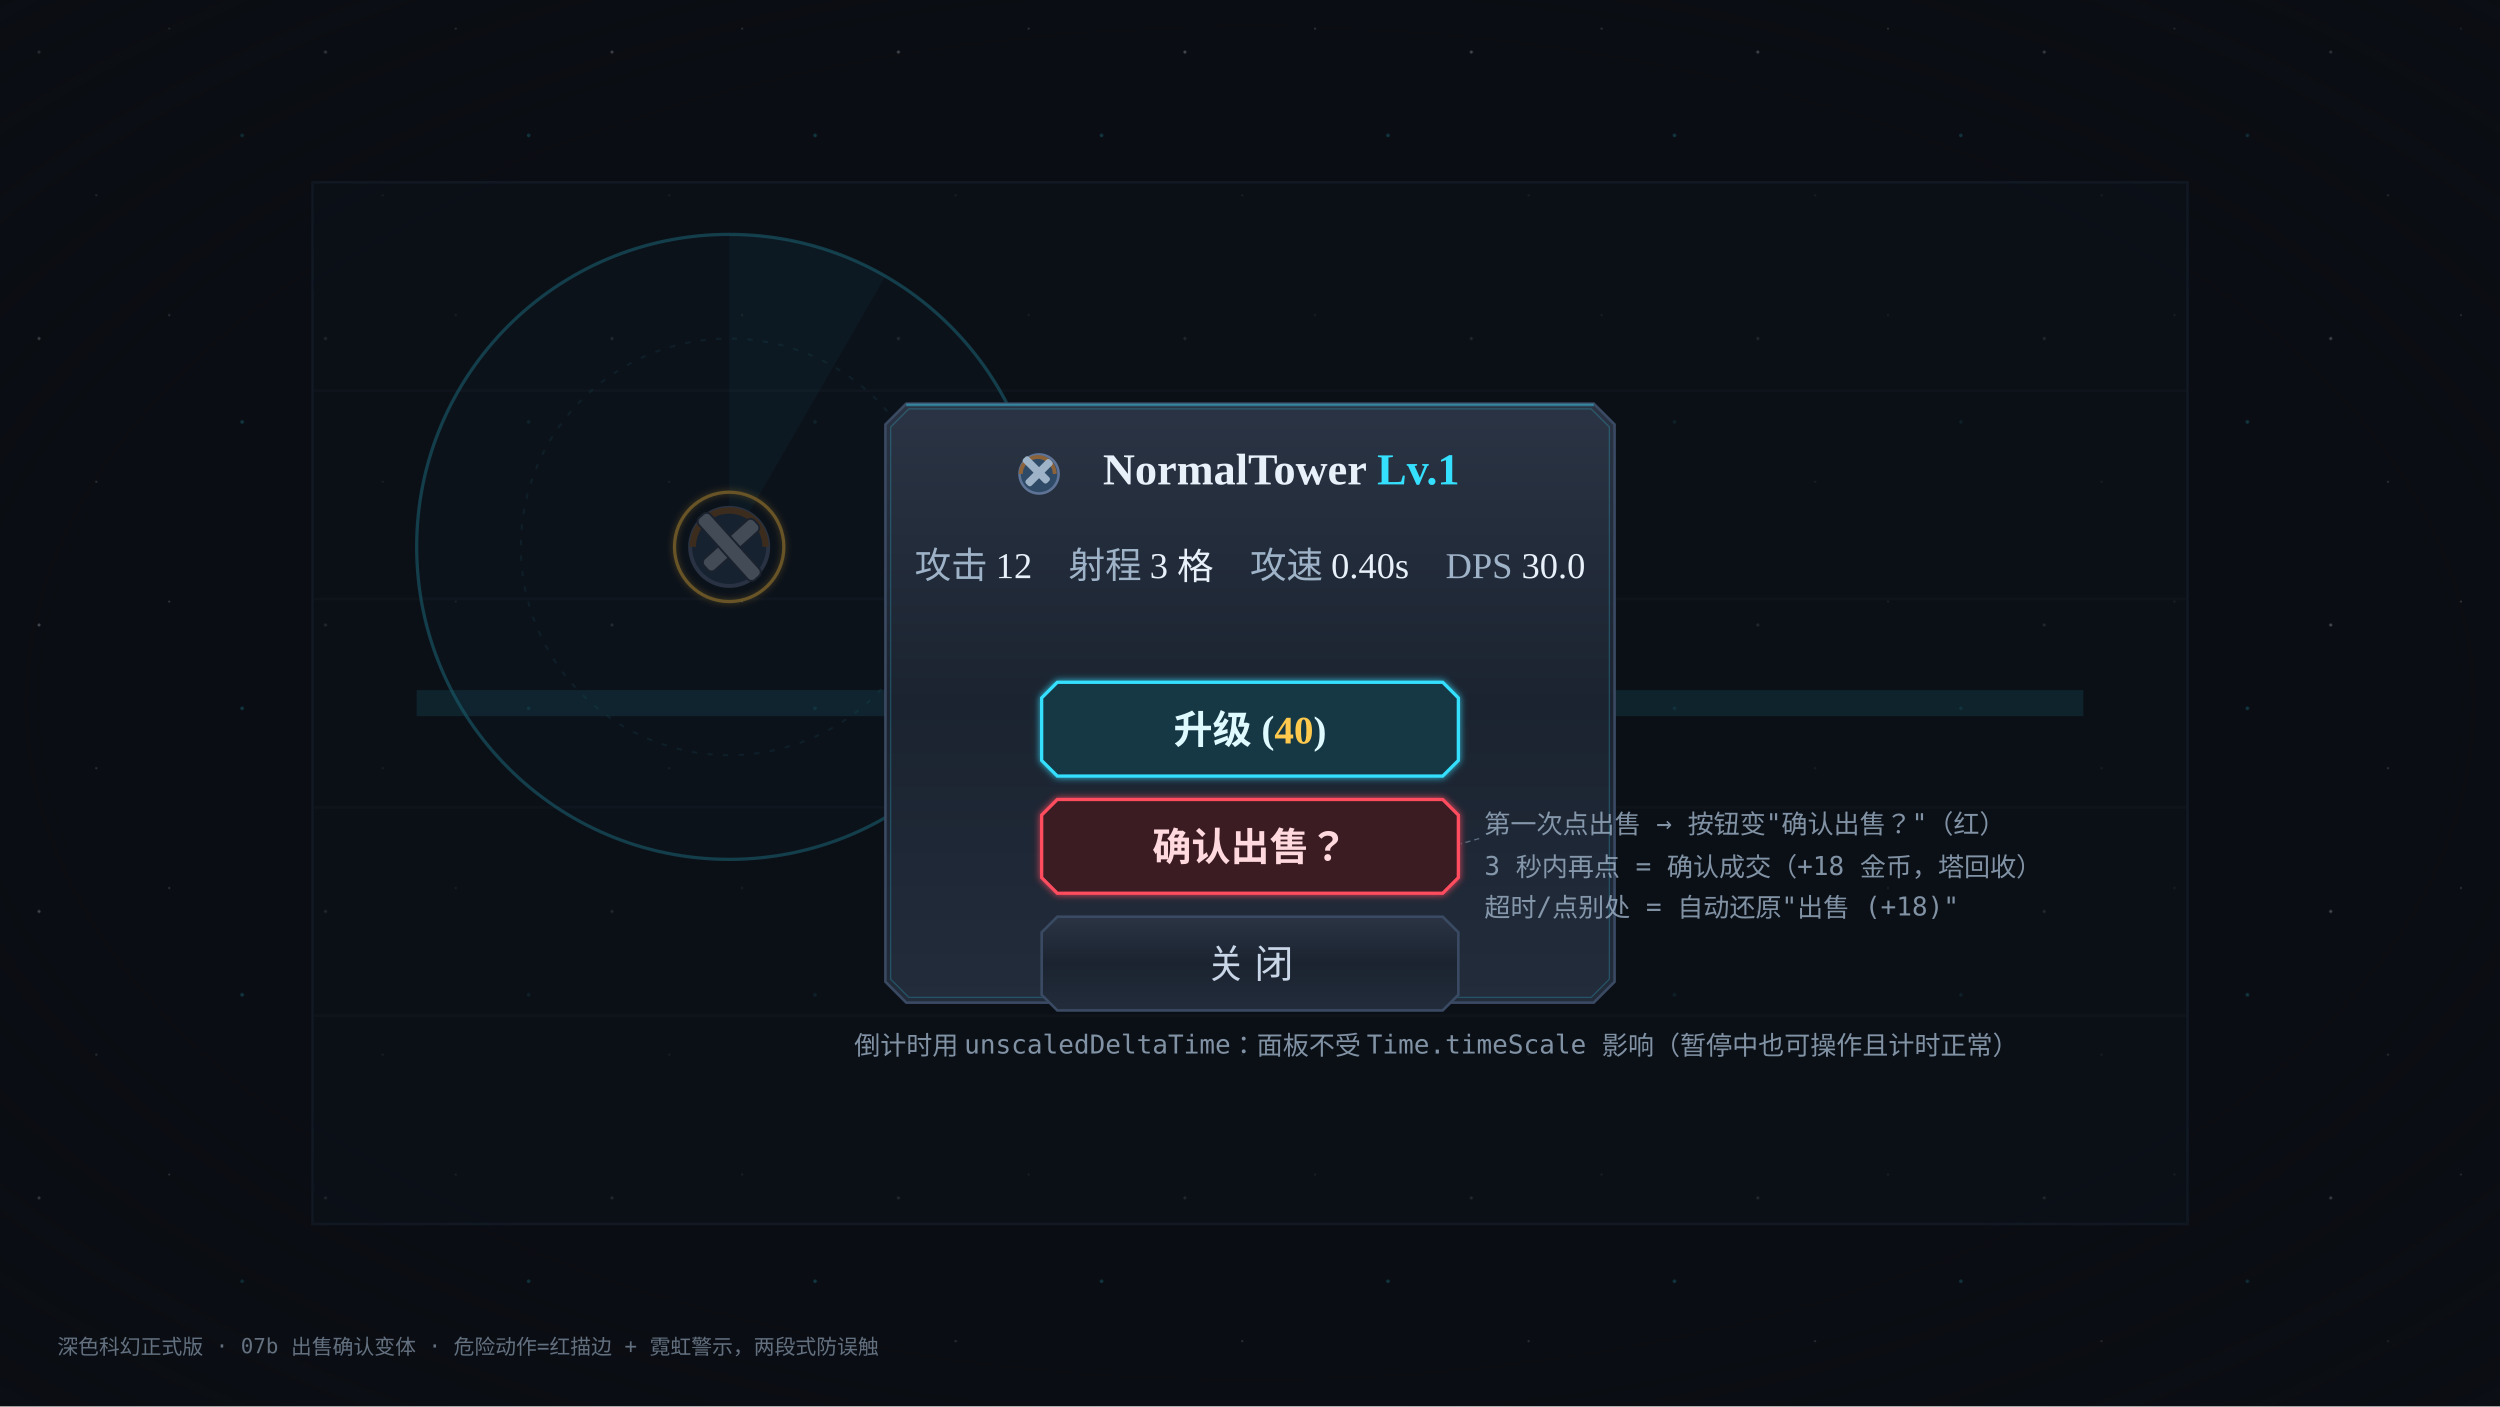
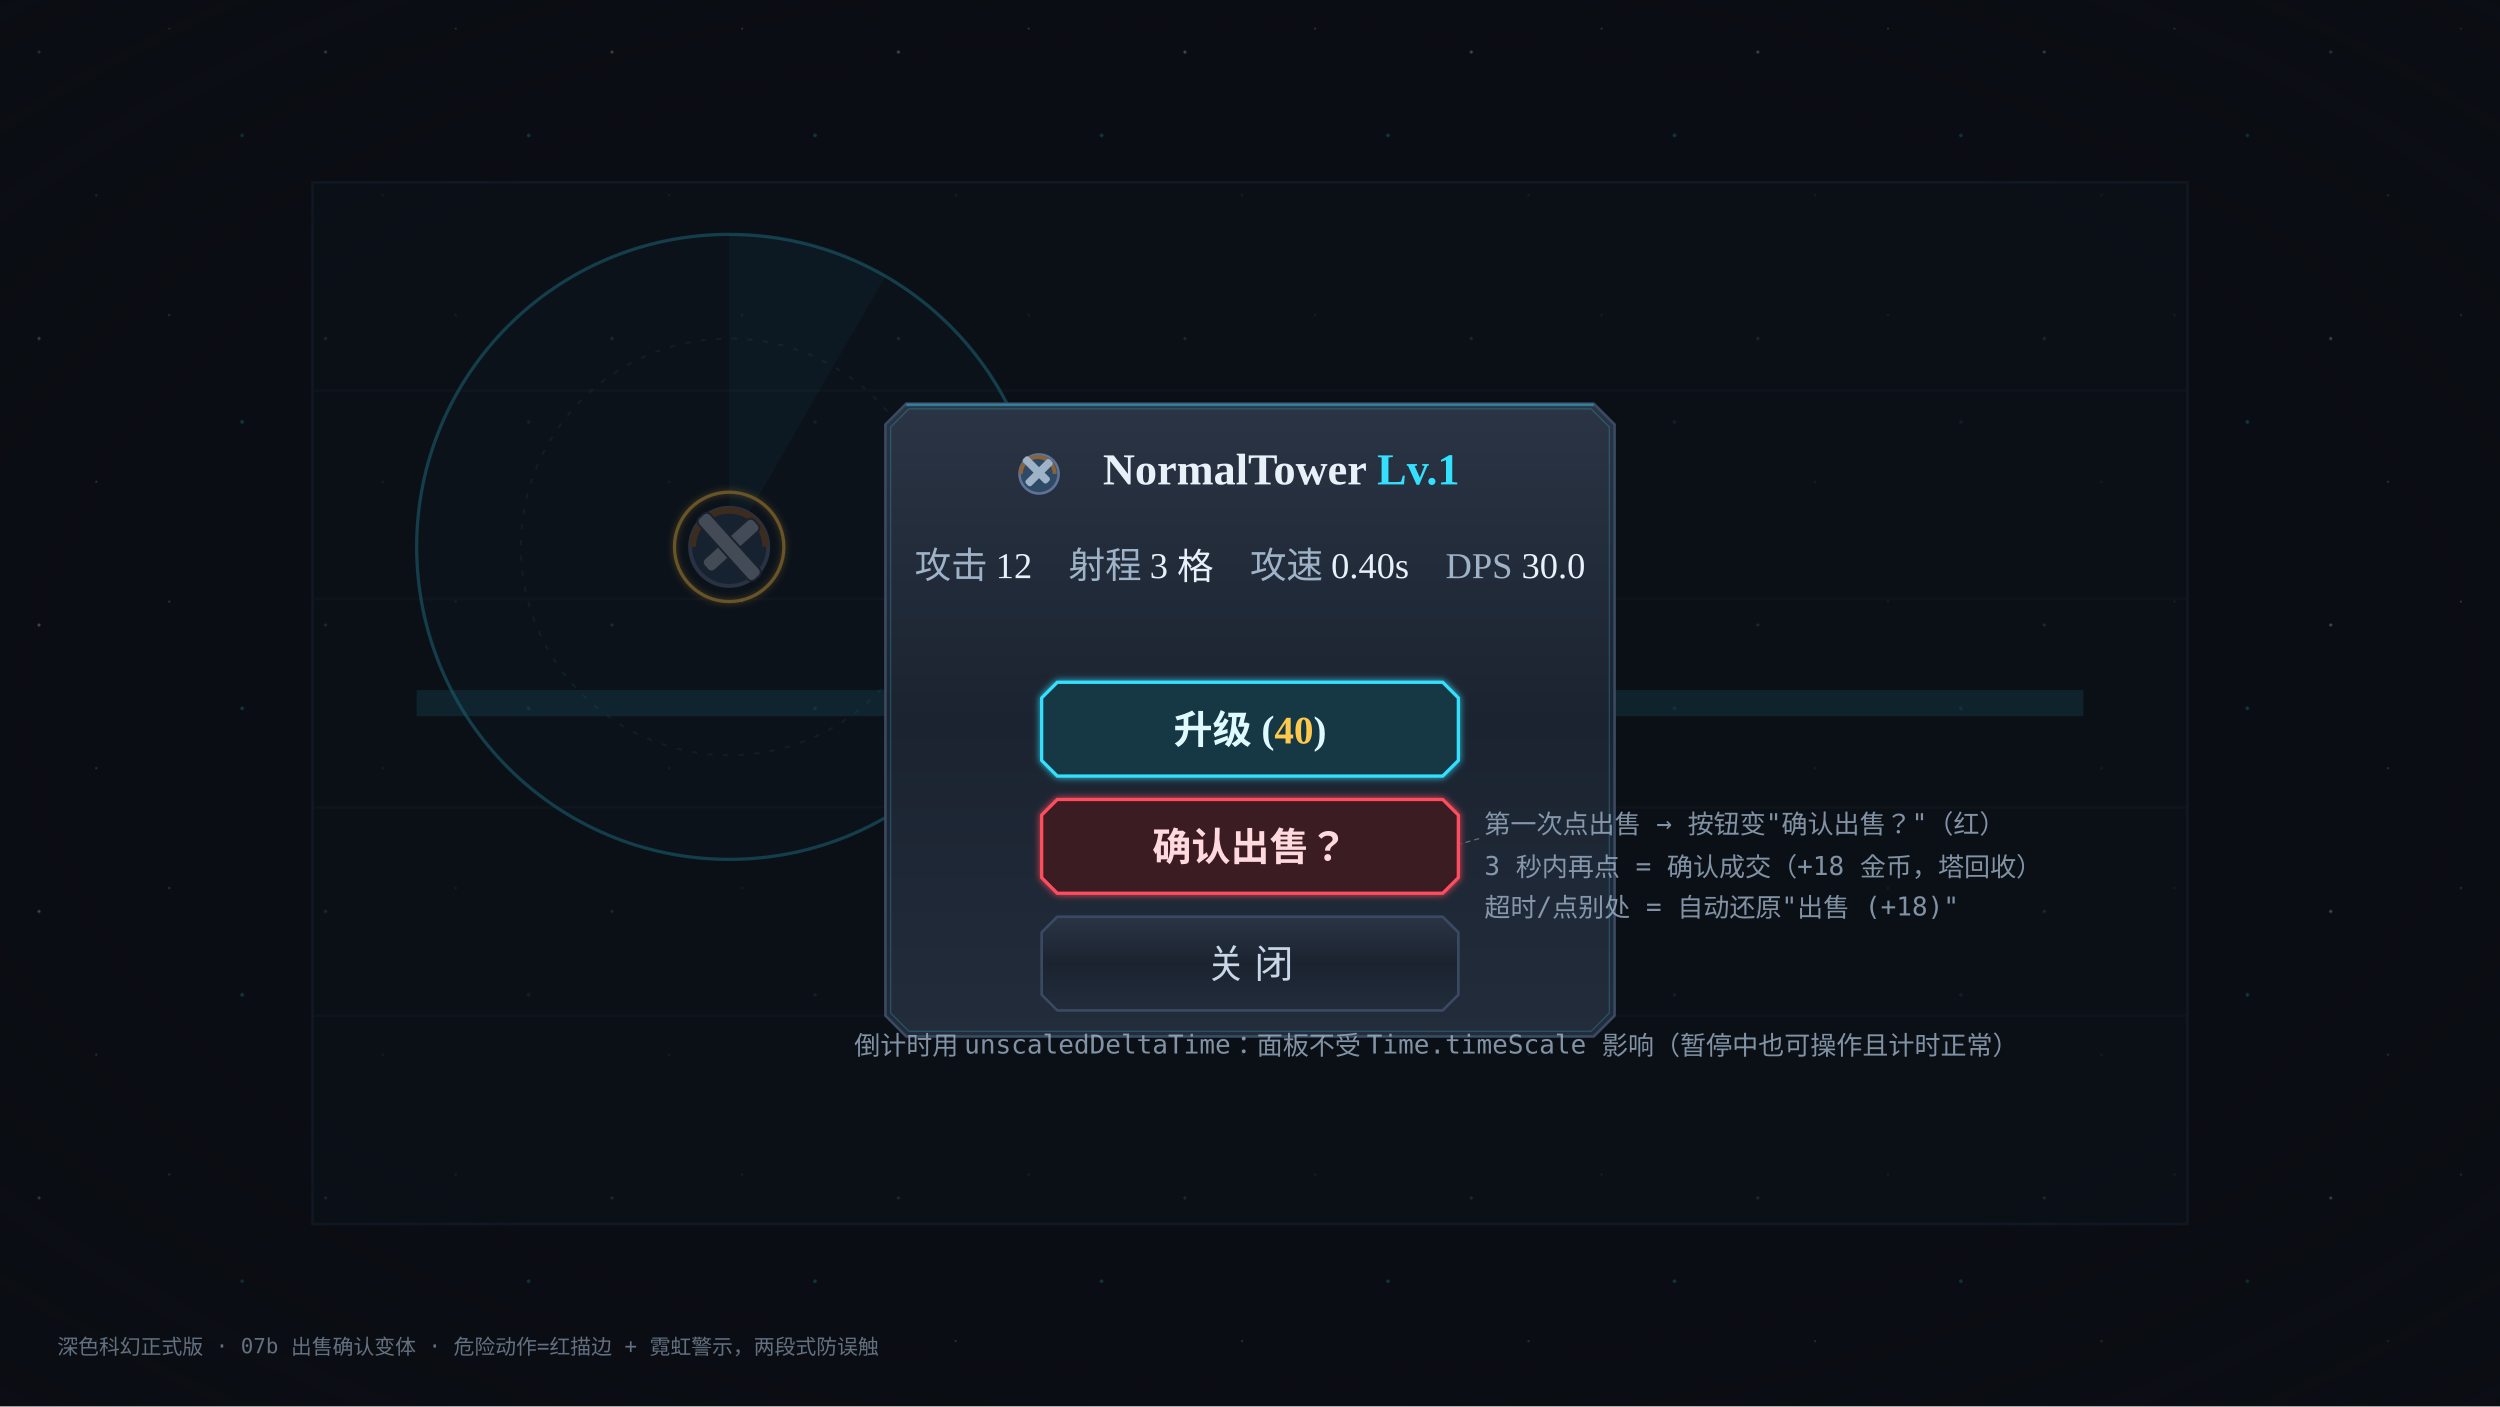
<svg xmlns="http://www.w3.org/2000/svg" viewBox="0 0 1920 1080" width="1920" height="1080">
  <defs>
    <linearGradient id="ds-panel" x1="0" y1="0" x2="0" y2="1">
      <stop offset="0" stop-color="#2A3444" />
      <stop offset="0.5" stop-color="#1B2330" />
      <stop offset="1" stop-color="#222C3B" />
    </linearGradient>
    <radialGradient id="ds-vig" cx="0.5" cy="0.5" r="0.75">
      <stop offset="0.62" stop-color="#0B0E14" stop-opacity="0" />
      <stop offset="1" stop-color="#0B0E14" stop-opacity="0.66" />
    </radialGradient>
    <filter id="ds-neon" x="-60%" y="-60%" width="220%" height="220%">
      <feDropShadow dx="0" dy="0" stdDeviation="3" flood-color="#35E0FF" flood-opacity="0.85" />
    </filter>
    <filter id="ds-neon-gold" x="-60%" y="-60%" width="220%" height="220%">
      <feDropShadow dx="0" dy="0" stdDeviation="2.5" flood-color="#FFC94D" flood-opacity="0.75" />
    </filter>
    <filter id="ds-neon-red" x="-60%" y="-60%" width="220%" height="220%">
      <feDropShadow dx="0" dy="0" stdDeviation="3" flood-color="#FF4D5E" flood-opacity="0.85" />
    </filter>
    <pattern id="ds-stars" width="220" height="220" patternUnits="userSpaceOnUse">
      <circle cx="30" cy="40" r="1.2" fill="#E8F0FA" fill-opacity="0.4" />
      <circle cx="130" cy="22" r="0.8" fill="#E8F0FA" fill-opacity="0.28" />
      <circle cx="186" cy="104" r="1.4" fill="#35E0FF" fill-opacity="0.3" />
      <circle cx="74" cy="150" r="0.9" fill="#E8F0FA" fill-opacity="0.22" />
    </pattern>
  </defs>
  <rect width="1920" height="1080" fill="#10141D" />
  <rect width="1920" height="1080" fill="url(#ds-stars)" />
  <g opacity="0.6">
    <rect x="240" y="140" width="1440" height="800" fill="#131A26" />
    <path d="M240 300H1680M240 460H1680M240 620H1680M240 780H1680" stroke="#1C2532" stroke-width="2" />
    <rect x="240" y="140" width="1440" height="800" fill="none" stroke="#233246" stroke-width="2" />
    <path d="M320 540 H1600" stroke="#35E0FF" stroke-opacity="0.25" stroke-width="20" />
    <circle cx="560" cy="420" r="240" fill="#35E0FF" fill-opacity="0.04" />
    <circle cx="560" cy="420" r="240" fill="none" stroke="#35E0FF" stroke-opacity="0.6" stroke-width="2.5" />
    <circle cx="560" cy="420" r="160" fill="none" stroke="#35E0FF" stroke-opacity="0.18" stroke-width="1.5" stroke-dasharray="4 8" />
    <path d="M560 420 L560 180 A240 240 0 0 1 680 212 Z" fill="#35E0FF" fill-opacity="0.10" />
    <circle cx="560" cy="420" r="30" fill="#2E4A66" stroke="#5E7396" stroke-width="3" />
    <path d="M532 420 a28 28 0 0 1 56 0" fill="none" stroke="#8C6239" stroke-width="5" />
    <g transform="rotate(48 560 420)">
      <rect x="554" y="392" width="12" height="52" rx="4" fill="#9FB3C8" stroke="#3A4A63" stroke-width="1.5" />
      <rect x="528" y="414" width="64" height="12" rx="4" fill="#9FB3C8" stroke="#3A4A63" stroke-width="1.5" />
    </g>
    <circle cx="560" cy="420" r="42" fill="none" stroke="#FFC94D" stroke-width="2.5" filter="url(#ds-neon-gold)" />
  </g>
  <rect width="1920" height="1080" fill="#000000" fill-opacity="0.35" />
  <rect width="1920" height="1080" fill="url(#ds-vig)" />
-   <polygon points="680,326 696,310 1224,310 1240,326 1240,754 1224,770 696,770 680,754" fill="url(#ds-panel)" stroke="#3A4A63" stroke-width="2" />
-   <polygon points="684,328 698,314 1222,314 1236,328 1236,752 1222,766 698,766 684,752" fill="none" stroke="#35E0FF" stroke-opacity="0.22" stroke-width="1" />
+   <polygon points="680,326 696,310 1224,310 1240,326 1240,780 1224,796 696,796 680,780" fill="url(#ds-panel)" stroke="#3A4A63" stroke-width="2" />
+   <polygon points="684,328 698,314 1222,314 1236,328 1236,778 1222,792 698,792 684,778" fill="none" stroke="#35E0FF" stroke-opacity="0.22" stroke-width="1" />
  <path d="M696 311 H1224" stroke="#35E0FF" stroke-opacity="0.4" stroke-width="2" />
  <g>
    <circle cx="798" cy="364" r="15" fill="#2E4A66" stroke="#5E7396" stroke-width="2" />
    <path d="M784 364 a13 13 0 0 1 26 0" fill="none" stroke="#8C6239" stroke-width="3" />
    <g transform="rotate(45 798 363)">
      <rect x="795" y="350" width="6" height="26" rx="2" fill="#9FB3C8" />
      <rect x="782" y="360" width="26" height="6" rx="2" fill="#9FB3C8" />
    </g>
  </g>
  <text x="984" y="372" font-size="34" fill="#E8F0FA" font-weight="600" text-anchor="middle">NormalTower  <tspan fill="#35E0FF">Lv.1</tspan>
  </text>
  <text x="960" y="444" font-size="28" fill="#9FB3C8" text-anchor="middle">攻击 <tspan fill="#E8F0FA">12</tspan>　射程 <tspan fill="#E8F0FA">3 格</tspan>　攻速 <tspan fill="#E8F0FA">0.40s</tspan>　DPS <tspan fill="#E8F0FA">30.0</tspan>
  </text>
  <polygon points="812,524 1108,524 1120,536 1120,584 1108,596 812,596 800,584 800,536" fill="#123845" stroke="#35E0FF" stroke-width="2.5" filter="url(#ds-neon)" />
  <text x="960" y="571" font-size="30" fill="#DFFAFF" font-weight="600" text-anchor="middle">升级 (<tspan fill="#FFC94D">40</tspan>)</text>
  <polygon points="812,614 1108,614 1120,626 1120,674 1108,686 812,686 800,674 800,626" fill="#3A1A22" stroke="#FF4D5E" stroke-width="2.5" filter="url(#ds-neon-red)" />
  <text x="960" y="661" font-size="30" fill="#FFD9DD" font-weight="600" text-anchor="middle">确认出售？</text>
  <polygon points="812,704 1108,704 1120,716 1120,764 1108,776 812,776 800,764 800,716" fill="url(#ds-panel)" stroke="#3A4A63" stroke-width="2" />
  <text x="960" y="751" font-size="30" fill="#C9D6E8" text-anchor="middle">关 闭</text>
  <g id="annotations" font-family="Consolas,monospace">
    <text x="1140" y="640" font-size="20" fill="#9FB3C8" fill-opacity="0.8">第一次点出售 → 按钮变"确认出售？"（红）</text>
    <line x1="1136" y1="644" x2="1122" y2="648" stroke="#9FB3C8" stroke-opacity="0.5" stroke-width="1" stroke-dasharray="4 3" />
    <text x="1140" y="672" font-size="20" fill="#9FB3C8" fill-opacity="0.8">3 秒内再点 = 确认成交（+18 金币，塔回收）</text>
    <text x="1140" y="704" font-size="20" fill="#9FB3C8" fill-opacity="0.8">超时/点别处 = 自动还原"出售 (+18)"</text>
    <text x="656" y="810" font-size="20" fill="#9FB3C8" fill-opacity="0.8">倒计时用 unscaledDeltaTime：面板不受 Time.timeScale 影响（暂停中也可操作且计时正常）</text>
    <text x="44" y="1040" font-size="16" fill="#9FB3C8" fill-opacity="0.6">深色科幻正式版 · 07b 出售确认变体 · 危险动作=红描边 + 霓虹警示，两段式防误触</text>
  </g>
</svg>
